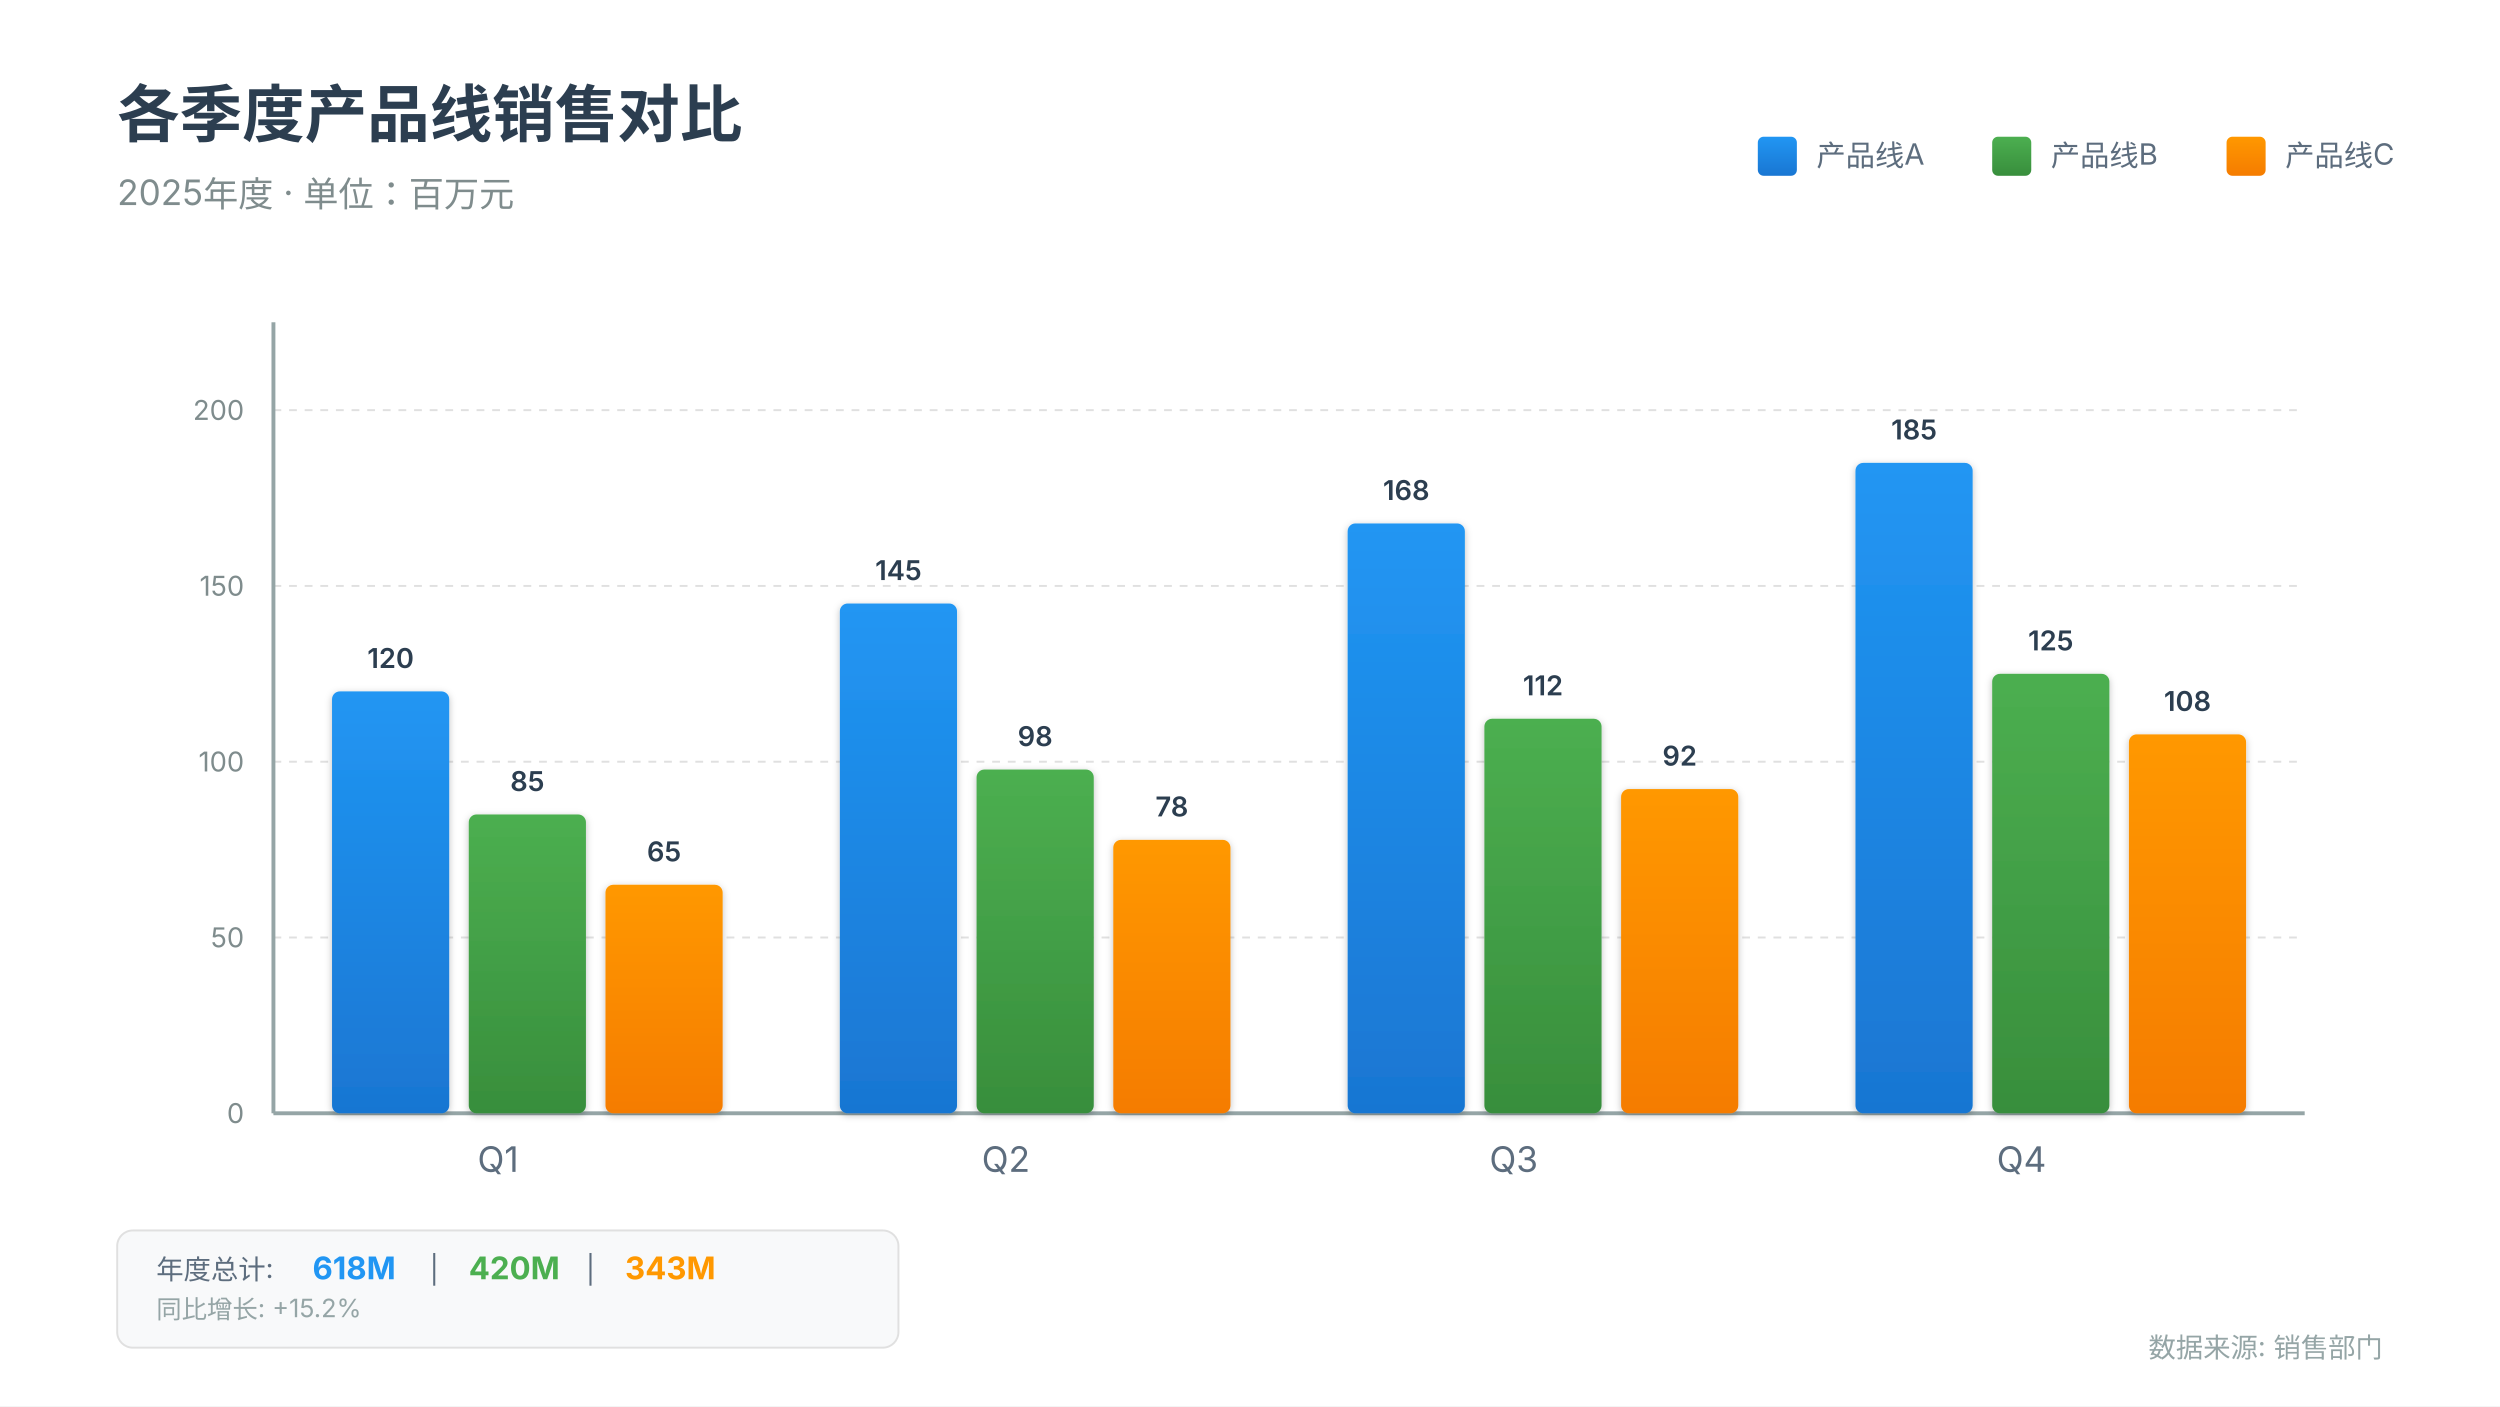
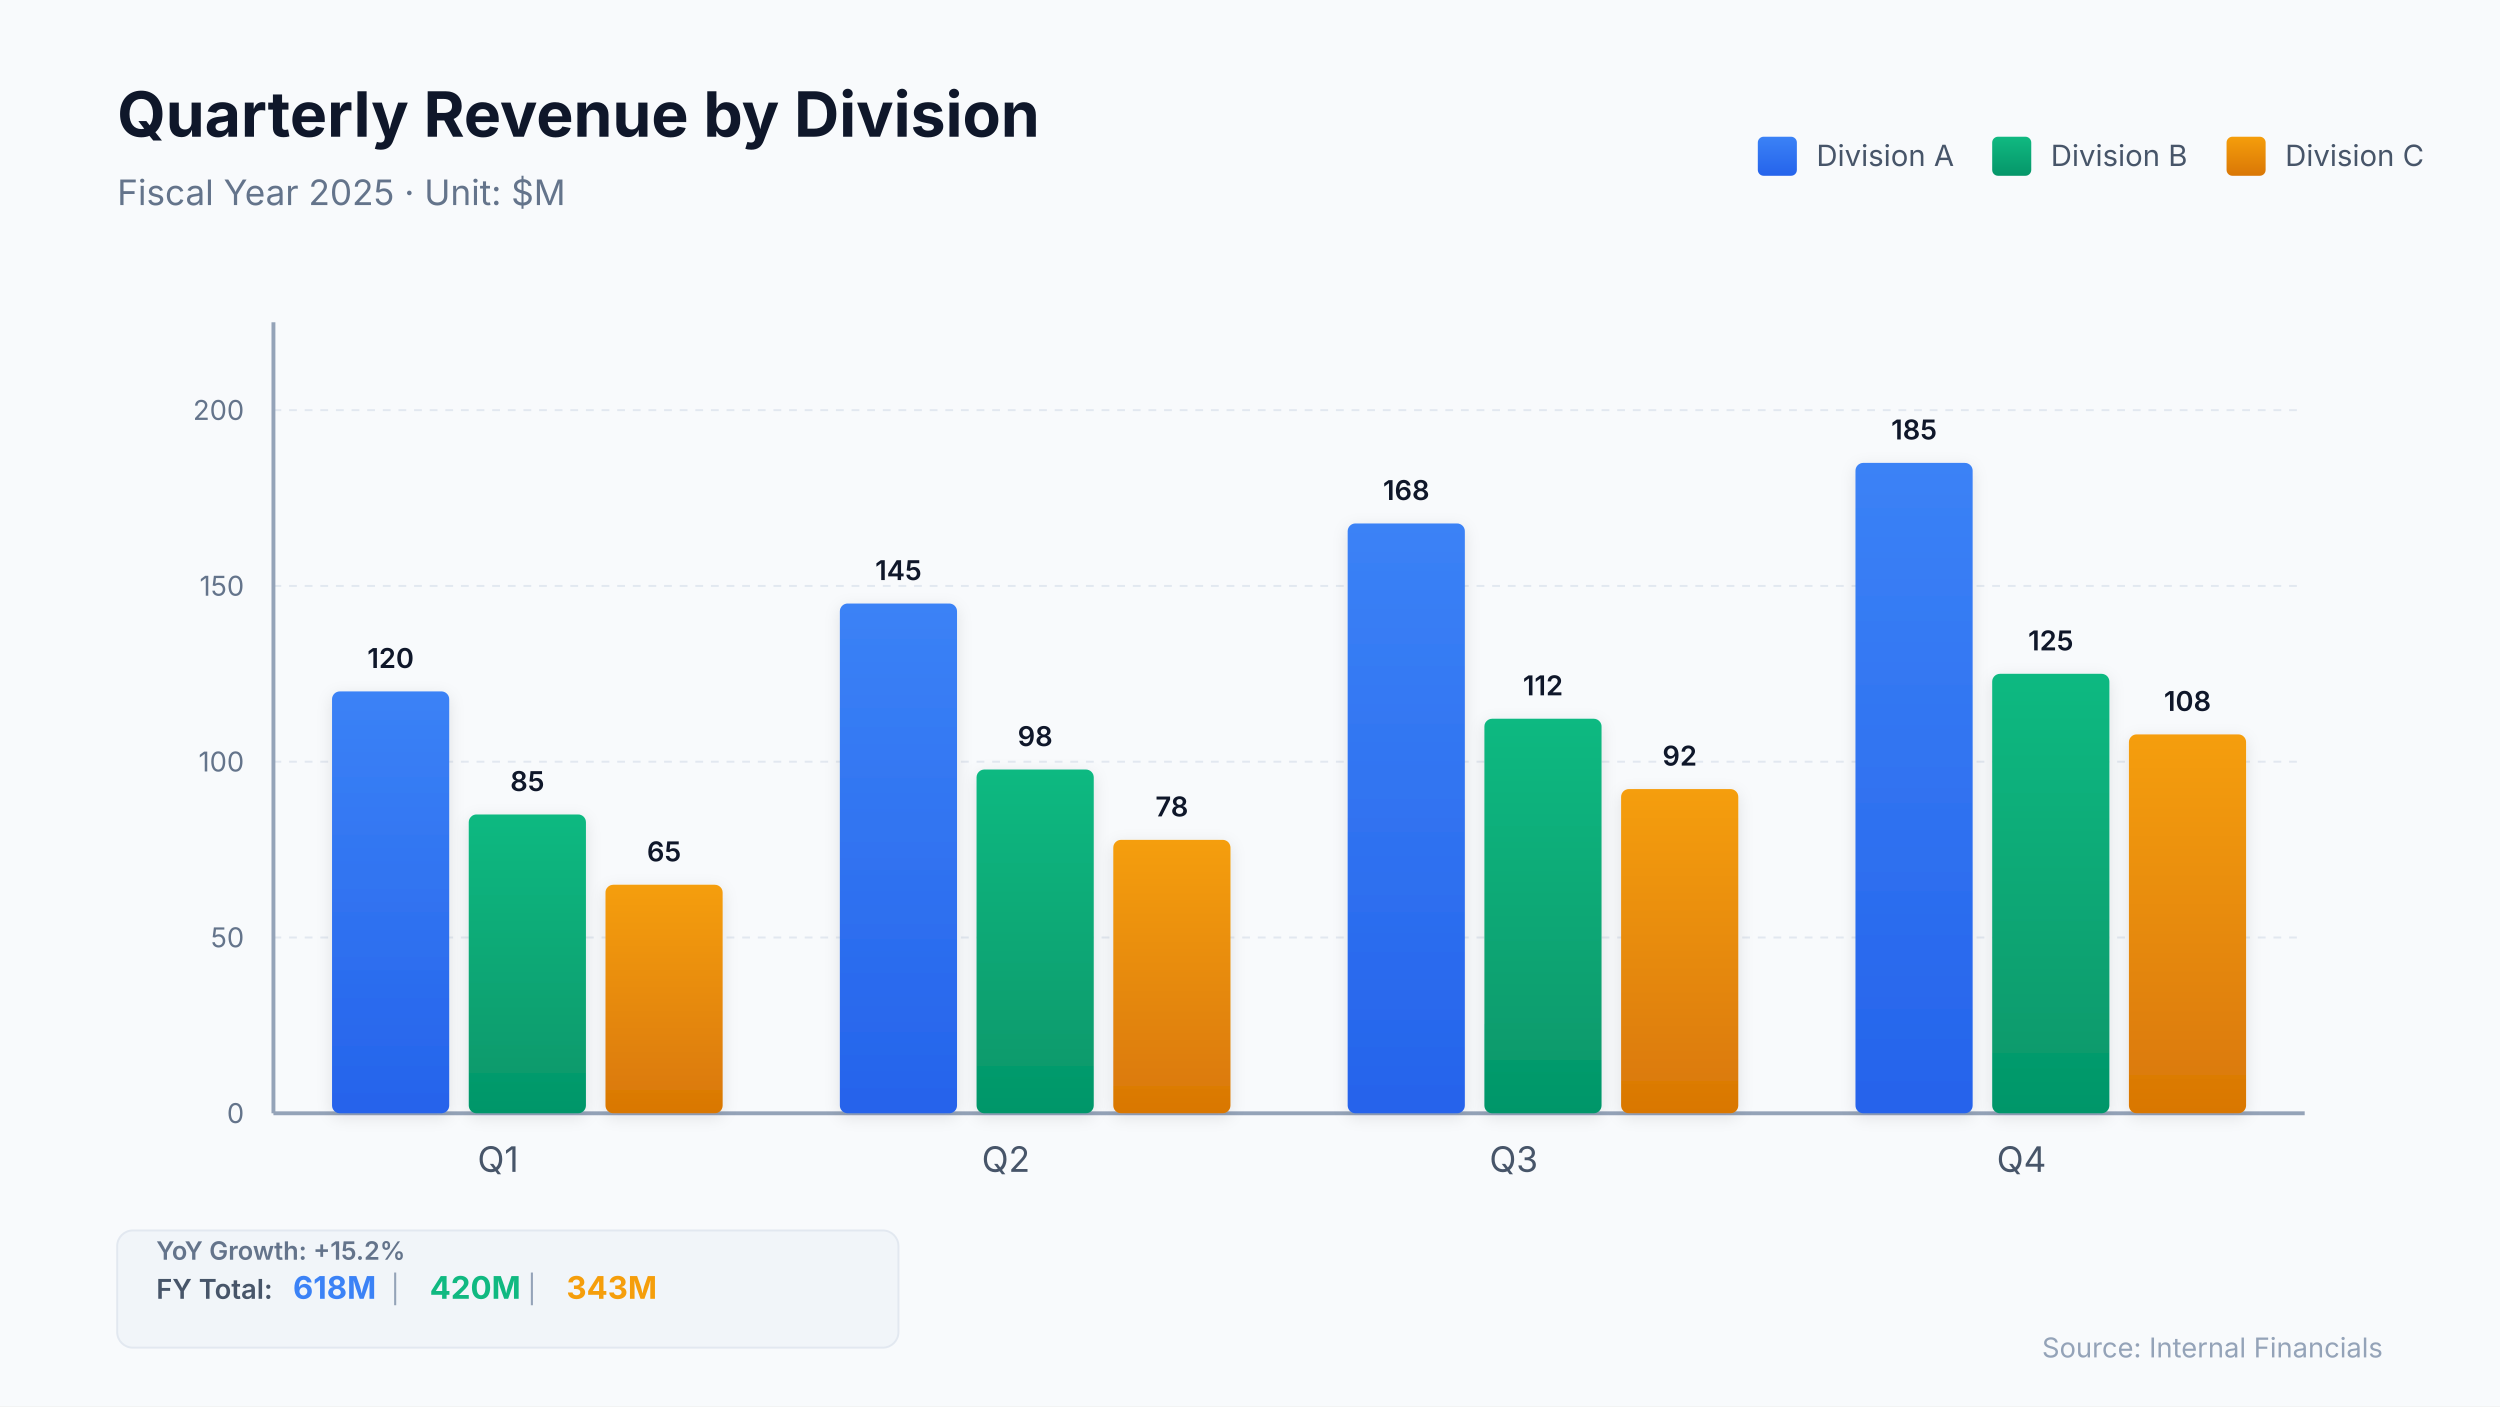
<svg xmlns="http://www.w3.org/2000/svg" viewBox="0 0 1280 720" width="1280" height="720">
  <defs>
    <linearGradient id="groupGrad1" x1="0%" y1="0%" x2="0%" y2="100%">
-       <stop offset="0%" style="stop-color:#2196F3;stop-opacity:1" />
-       <stop offset="100%" style="stop-color:#1976D2;stop-opacity:1" />
+       <stop offset="0%" style="stop-color:#3B82F6;stop-opacity:1" />
+       <stop offset="100%" style="stop-color:#2563EB;stop-opacity:1" />
    </linearGradient>
    <linearGradient id="groupGrad2" x1="0%" y1="0%" x2="0%" y2="100%">
-       <stop offset="0%" style="stop-color:#4CAF50;stop-opacity:1" />
-       <stop offset="100%" style="stop-color:#388E3C;stop-opacity:1" />
+       <stop offset="0%" style="stop-color:#10B981;stop-opacity:1" />
+       <stop offset="100%" style="stop-color:#059669;stop-opacity:1" />
    </linearGradient>
    <linearGradient id="groupGrad3" x1="0%" y1="0%" x2="0%" y2="100%">
-       <stop offset="0%" style="stop-color:#FF9800;stop-opacity:1" />
-       <stop offset="100%" style="stop-color:#F57C00;stop-opacity:1" />
+       <stop offset="0%" style="stop-color:#F59E0B;stop-opacity:1" />
+       <stop offset="100%" style="stop-color:#D97706;stop-opacity:1" />
    </linearGradient>
-     <filter id="groupShadow">
-       <feGaussianBlur in="SourceAlpha" stdDeviation="2" />
-       <feOffset dx="0" dy="1" />
-       <feComponentTransfer>
-         <feFuncA type="linear" slope="0.25" />
-       </feComponentTransfer>
+     <filter id="cardShadow" x="-15%" y="-15%" width="130%" height="130%">
+       <feGaussianBlur in="SourceAlpha" stdDeviation="4" />
+       <feOffset dx="0" dy="2" result="offsetblur" />
+       <feFlood flood-color="#0F172A" flood-opacity="0.1" result="shadowColor" />
+       <feComposite in="shadowColor" in2="offsetblur" operator="in" result="shadow" />
      <feMerge>
-         <feMergeNode />
+         <feMergeNode in="shadow" />
        <feMergeNode in="SourceGraphic" />
      </feMerge>
    </filter>
  </defs>
-   <rect width="1280" height="720" fill="#FFFFFF" />
-   <text x="60" y="70" font-family="-apple-system, BlinkMacSystemFont, 'Segoe UI', 'PingFang SC', 'Microsoft YaHei', sans-serif" font-size="32" font-weight="bold" fill="#2C3E50">
-     <tspan>各季度产品线销售对比</tspan>
+   <rect width="1280" height="720" fill="#F8FAFC" />
+   <text x="60" y="70" font-family="-apple-system, BlinkMacSystemFont, 'Segoe UI', sans-serif" font-size="32" font-weight="700" fill="#0F172A">
+     <tspan>Quarterly Revenue by Division</tspan>
  </text>
-   <text x="60" y="105" font-family="-apple-system, BlinkMacSystemFont, 'Segoe UI', 'PingFang SC', 'Microsoft YaHei', sans-serif" font-size="18" fill="#7F8C8D">
-     <tspan>2025年度 · 单位：百万元</tspan>
+   <text x="60" y="105" font-family="-apple-system, BlinkMacSystemFont, 'Segoe UI', sans-serif" font-size="18" fill="#64748B">
+     <tspan>Fiscal Year 2025 · Unit: $M</tspan>
  </text>
  <g id="legend" transform="translate(900, 70)">
    <rect x="0" y="0" width="20" height="20" rx="3" fill="url(#groupGrad1)" />
-     <text x="30" y="15" font-family="-apple-system, BlinkMacSystemFont, 'Segoe UI', 'PingFang SC', 'Microsoft YaHei', sans-serif" font-size="15" fill="#5D6D7E">
-       <tspan>产品线A</tspan>
+     <text x="30" y="15" font-family="-apple-system, BlinkMacSystemFont, 'Segoe UI', sans-serif" font-size="15" fill="#475569">
+       <tspan>Division A</tspan>
    </text>
    <rect x="120" y="0" width="20" height="20" rx="3" fill="url(#groupGrad2)" />
-     <text x="150" y="15" font-family="-apple-system, BlinkMacSystemFont, 'Segoe UI', 'PingFang SC', 'Microsoft YaHei', sans-serif" font-size="15" fill="#5D6D7E">
-       <tspan>产品线B</tspan>
+     <text x="150" y="15" font-family="-apple-system, BlinkMacSystemFont, 'Segoe UI', sans-serif" font-size="15" fill="#475569">
+       <tspan>Division B</tspan>
    </text>
    <rect x="240" y="0" width="20" height="20" rx="3" fill="url(#groupGrad3)" />
-     <text x="270" y="15" font-family="-apple-system, BlinkMacSystemFont, 'Segoe UI', 'PingFang SC', 'Microsoft YaHei', sans-serif" font-size="15" fill="#5D6D7E">
-       <tspan>产品线C</tspan>
+     <text x="270" y="15" font-family="-apple-system, BlinkMacSystemFont, 'Segoe UI', sans-serif" font-size="15" fill="#475569">
+       <tspan>Division C</tspan>
    </text>
  </g>
  <g id="chartArea">
-     <line x1="140" y1="570" x2="1180" y2="570" stroke="#E0E0E0" stroke-width="1" stroke-dasharray="4,4" />
-     <line x1="140" y1="480" x2="1180" y2="480" stroke="#E0E0E0" stroke-width="1" stroke-dasharray="4,4" />
-     <line x1="140" y1="390" x2="1180" y2="390" stroke="#E0E0E0" stroke-width="1" stroke-dasharray="4,4" />
-     <line x1="140" y1="300" x2="1180" y2="300" stroke="#E0E0E0" stroke-width="1" stroke-dasharray="4,4" />
-     <line x1="140" y1="210" x2="1180" y2="210" stroke="#E0E0E0" stroke-width="1" stroke-dasharray="4,4" />
-     <text x="125" y="575" font-family="-apple-system, BlinkMacSystemFont, 'Segoe UI', sans-serif" font-size="14" fill="#7F8C8D" text-anchor="end">
+     <line x1="140" y1="570" x2="1180" y2="570" stroke="#E2E8F0" stroke-width="1" stroke-dasharray="4,4" />
+     <line x1="140" y1="480" x2="1180" y2="480" stroke="#E2E8F0" stroke-width="1" stroke-dasharray="4,4" />
+     <line x1="140" y1="390" x2="1180" y2="390" stroke="#E2E8F0" stroke-width="1" stroke-dasharray="4,4" />
+     <line x1="140" y1="300" x2="1180" y2="300" stroke="#E2E8F0" stroke-width="1" stroke-dasharray="4,4" />
+     <line x1="140" y1="210" x2="1180" y2="210" stroke="#E2E8F0" stroke-width="1" stroke-dasharray="4,4" />
+     <text x="125" y="575" font-family="-apple-system, BlinkMacSystemFont, 'Segoe UI', sans-serif" font-size="14" fill="#64748B" text-anchor="end">
      <tspan>0</tspan>
    </text>
-     <text x="125" y="485" font-family="-apple-system, BlinkMacSystemFont, 'Segoe UI', sans-serif" font-size="14" fill="#7F8C8D" text-anchor="end">
+     <text x="125" y="485" font-family="-apple-system, BlinkMacSystemFont, 'Segoe UI', sans-serif" font-size="14" fill="#64748B" text-anchor="end">
      <tspan>50</tspan>
    </text>
-     <text x="125" y="395" font-family="-apple-system, BlinkMacSystemFont, 'Segoe UI', sans-serif" font-size="14" fill="#7F8C8D" text-anchor="end">
+     <text x="125" y="395" font-family="-apple-system, BlinkMacSystemFont, 'Segoe UI', sans-serif" font-size="14" fill="#64748B" text-anchor="end">
      <tspan>100</tspan>
    </text>
-     <text x="125" y="305" font-family="-apple-system, BlinkMacSystemFont, 'Segoe UI', sans-serif" font-size="14" fill="#7F8C8D" text-anchor="end">
+     <text x="125" y="305" font-family="-apple-system, BlinkMacSystemFont, 'Segoe UI', sans-serif" font-size="14" fill="#64748B" text-anchor="end">
      <tspan>150</tspan>
    </text>
-     <text x="125" y="215" font-family="-apple-system, BlinkMacSystemFont, 'Segoe UI', sans-serif" font-size="14" fill="#7F8C8D" text-anchor="end">
+     <text x="125" y="215" font-family="-apple-system, BlinkMacSystemFont, 'Segoe UI', sans-serif" font-size="14" fill="#64748B" text-anchor="end">
      <tspan>200</tspan>
    </text>
-     <line x1="140" y1="165" x2="140" y2="570" stroke="#95A5A6" stroke-width="2" />
-     <line x1="140" y1="570" x2="1180" y2="570" stroke="#95A5A6" stroke-width="2" />
-     <rect x="170" y="354" width="60" height="216" rx="4" fill="url(#groupGrad1)" filter="url(#groupShadow)" />
-     <text x="200" y="342" font-family="-apple-system, BlinkMacSystemFont, 'Segoe UI', sans-serif" font-size="14" font-weight="600" fill="#2C3E50" text-anchor="middle">
+     <line x1="140" y1="165" x2="140" y2="570" stroke="#94A3B8" stroke-width="2" />
+     <line x1="140" y1="570" x2="1180" y2="570" stroke="#94A3B8" stroke-width="2" />
+     <rect x="170" y="354" width="60" height="216" rx="4" fill="url(#groupGrad1)" filter="url(#cardShadow)" />
+     <text x="200" y="342" font-family="-apple-system, BlinkMacSystemFont, 'Segoe UI', sans-serif" font-size="14" font-weight="600" fill="#0F172A" text-anchor="middle">
      <tspan>120</tspan>
    </text>
-     <rect x="240" y="417" width="60" height="153" rx="4" fill="url(#groupGrad2)" filter="url(#groupShadow)" />
-     <text x="270" y="405" font-family="-apple-system, BlinkMacSystemFont, 'Segoe UI', sans-serif" font-size="14" font-weight="600" fill="#2C3E50" text-anchor="middle">
+     <rect x="240" y="417" width="60" height="153" rx="4" fill="url(#groupGrad2)" filter="url(#cardShadow)" />
+     <text x="270" y="405" font-family="-apple-system, BlinkMacSystemFont, 'Segoe UI', sans-serif" font-size="14" font-weight="600" fill="#0F172A" text-anchor="middle">
      <tspan>85</tspan>
    </text>
-     <rect x="310" y="453" width="60" height="117" rx="4" fill="url(#groupGrad3)" filter="url(#groupShadow)" />
-     <text x="340" y="441" font-family="-apple-system, BlinkMacSystemFont, 'Segoe UI', sans-serif" font-size="14" font-weight="600" fill="#2C3E50" text-anchor="middle">
+     <rect x="310" y="453" width="60" height="117" rx="4" fill="url(#groupGrad3)" filter="url(#cardShadow)" />
+     <text x="340" y="441" font-family="-apple-system, BlinkMacSystemFont, 'Segoe UI', sans-serif" font-size="14" font-weight="600" fill="#0F172A" text-anchor="middle">
      <tspan>65</tspan>
    </text>
-     <text x="255" y="600" font-family="-apple-system, BlinkMacSystemFont, 'Segoe UI', 'PingFang SC', 'Microsoft YaHei', sans-serif" font-size="18" fill="#5D6D7E" text-anchor="middle">
+     <text x="255" y="600" font-family="-apple-system, BlinkMacSystemFont, 'Segoe UI', sans-serif" font-size="18" fill="#475569" text-anchor="middle">
      <tspan>Q1</tspan>
    </text>
-     <rect x="430" y="309" width="60" height="261" rx="4" fill="url(#groupGrad1)" filter="url(#groupShadow)" />
-     <text x="460" y="297" font-family="-apple-system, BlinkMacSystemFont, 'Segoe UI', sans-serif" font-size="14" font-weight="600" fill="#2C3E50" text-anchor="middle">
+     <rect x="430" y="309" width="60" height="261" rx="4" fill="url(#groupGrad1)" filter="url(#cardShadow)" />
+     <text x="460" y="297" font-family="-apple-system, BlinkMacSystemFont, 'Segoe UI', sans-serif" font-size="14" font-weight="600" fill="#0F172A" text-anchor="middle">
      <tspan>145</tspan>
    </text>
-     <rect x="500" y="394" width="60" height="176" rx="4" fill="url(#groupGrad2)" filter="url(#groupShadow)" />
-     <text x="530" y="382" font-family="-apple-system, BlinkMacSystemFont, 'Segoe UI', sans-serif" font-size="14" font-weight="600" fill="#2C3E50" text-anchor="middle">
+     <rect x="500" y="394" width="60" height="176" rx="4" fill="url(#groupGrad2)" filter="url(#cardShadow)" />
+     <text x="530" y="382" font-family="-apple-system, BlinkMacSystemFont, 'Segoe UI', sans-serif" font-size="14" font-weight="600" fill="#0F172A" text-anchor="middle">
      <tspan>98</tspan>
    </text>
-     <rect x="570" y="430" width="60" height="140" rx="4" fill="url(#groupGrad3)" filter="url(#groupShadow)" />
-     <text x="600" y="418" font-family="-apple-system, BlinkMacSystemFont, 'Segoe UI', sans-serif" font-size="14" font-weight="600" fill="#2C3E50" text-anchor="middle">
+     <rect x="570" y="430" width="60" height="140" rx="4" fill="url(#groupGrad3)" filter="url(#cardShadow)" />
+     <text x="600" y="418" font-family="-apple-system, BlinkMacSystemFont, 'Segoe UI', sans-serif" font-size="14" font-weight="600" fill="#0F172A" text-anchor="middle">
      <tspan>78</tspan>
    </text>
-     <text x="515" y="600" font-family="-apple-system, BlinkMacSystemFont, 'Segoe UI', 'PingFang SC', 'Microsoft YaHei', sans-serif" font-size="18" fill="#5D6D7E" text-anchor="middle">
+     <text x="515" y="600" font-family="-apple-system, BlinkMacSystemFont, 'Segoe UI', sans-serif" font-size="18" fill="#475569" text-anchor="middle">
      <tspan>Q2</tspan>
    </text>
-     <rect x="690" y="268" width="60" height="302" rx="4" fill="url(#groupGrad1)" filter="url(#groupShadow)" />
-     <text x="720" y="256" font-family="-apple-system, BlinkMacSystemFont, 'Segoe UI', sans-serif" font-size="14" font-weight="600" fill="#2C3E50" text-anchor="middle">
+     <rect x="690" y="268" width="60" height="302" rx="4" fill="url(#groupGrad1)" filter="url(#cardShadow)" />
+     <text x="720" y="256" font-family="-apple-system, BlinkMacSystemFont, 'Segoe UI', sans-serif" font-size="14" font-weight="600" fill="#0F172A" text-anchor="middle">
      <tspan>168</tspan>
    </text>
-     <rect x="760" y="368" width="60" height="202" rx="4" fill="url(#groupGrad2)" filter="url(#groupShadow)" />
-     <text x="790" y="356" font-family="-apple-system, BlinkMacSystemFont, 'Segoe UI', sans-serif" font-size="14" font-weight="600" fill="#2C3E50" text-anchor="middle">
+     <rect x="760" y="368" width="60" height="202" rx="4" fill="url(#groupGrad2)" filter="url(#cardShadow)" />
+     <text x="790" y="356" font-family="-apple-system, BlinkMacSystemFont, 'Segoe UI', sans-serif" font-size="14" font-weight="600" fill="#0F172A" text-anchor="middle">
      <tspan>112</tspan>
    </text>
-     <rect x="830" y="404" width="60" height="166" rx="4" fill="url(#groupGrad3)" filter="url(#groupShadow)" />
-     <text x="860" y="392" font-family="-apple-system, BlinkMacSystemFont, 'Segoe UI', sans-serif" font-size="14" font-weight="600" fill="#2C3E50" text-anchor="middle">
+     <rect x="830" y="404" width="60" height="166" rx="4" fill="url(#groupGrad3)" filter="url(#cardShadow)" />
+     <text x="860" y="392" font-family="-apple-system, BlinkMacSystemFont, 'Segoe UI', sans-serif" font-size="14" font-weight="600" fill="#0F172A" text-anchor="middle">
      <tspan>92</tspan>
    </text>
-     <text x="775" y="600" font-family="-apple-system, BlinkMacSystemFont, 'Segoe UI', 'PingFang SC', 'Microsoft YaHei', sans-serif" font-size="18" fill="#5D6D7E" text-anchor="middle">
+     <text x="775" y="600" font-family="-apple-system, BlinkMacSystemFont, 'Segoe UI', sans-serif" font-size="18" fill="#475569" text-anchor="middle">
      <tspan>Q3</tspan>
    </text>
-     <rect x="950" y="237" width="60" height="333" rx="4" fill="url(#groupGrad1)" filter="url(#groupShadow)" />
-     <text x="980" y="225" font-family="-apple-system, BlinkMacSystemFont, 'Segoe UI', sans-serif" font-size="14" font-weight="600" fill="#2C3E50" text-anchor="middle">
+     <rect x="950" y="237" width="60" height="333" rx="4" fill="url(#groupGrad1)" filter="url(#cardShadow)" />
+     <text x="980" y="225" font-family="-apple-system, BlinkMacSystemFont, 'Segoe UI', sans-serif" font-size="14" font-weight="600" fill="#0F172A" text-anchor="middle">
      <tspan>185</tspan>
    </text>
-     <rect x="1020" y="345" width="60" height="225" rx="4" fill="url(#groupGrad2)" filter="url(#groupShadow)" />
-     <text x="1050" y="333" font-family="-apple-system, BlinkMacSystemFont, 'Segoe UI', sans-serif" font-size="14" font-weight="600" fill="#2C3E50" text-anchor="middle">
+     <rect x="1020" y="345" width="60" height="225" rx="4" fill="url(#groupGrad2)" filter="url(#cardShadow)" />
+     <text x="1050" y="333" font-family="-apple-system, BlinkMacSystemFont, 'Segoe UI', sans-serif" font-size="14" font-weight="600" fill="#0F172A" text-anchor="middle">
      <tspan>125</tspan>
    </text>
-     <rect x="1090" y="376" width="60" height="194" rx="4" fill="url(#groupGrad3)" filter="url(#groupShadow)" />
-     <text x="1120" y="364" font-family="-apple-system, BlinkMacSystemFont, 'Segoe UI', sans-serif" font-size="14" font-weight="600" fill="#2C3E50" text-anchor="middle">
+     <rect x="1090" y="376" width="60" height="194" rx="4" fill="url(#groupGrad3)" filter="url(#cardShadow)" />
+     <text x="1120" y="364" font-family="-apple-system, BlinkMacSystemFont, 'Segoe UI', sans-serif" font-size="14" font-weight="600" fill="#0F172A" text-anchor="middle">
      <tspan>108</tspan>
    </text>
-     <text x="1035" y="600" font-family="-apple-system, BlinkMacSystemFont, 'Segoe UI', 'PingFang SC', 'Microsoft YaHei', sans-serif" font-size="18" fill="#5D6D7E" text-anchor="middle">
+     <text x="1035" y="600" font-family="-apple-system, BlinkMacSystemFont, 'Segoe UI', sans-serif" font-size="18" fill="#475569" text-anchor="middle">
      <tspan>Q4</tspan>
    </text>
  </g>
  <g id="summaryCard">
-     <rect x="60" y="630" width="400" height="60" rx="8" fill="#F8F9FA" stroke="#E0E0E0" stroke-width="1" />
-     <text x="80" y="655" font-family="-apple-system, BlinkMacSystemFont, 'Segoe UI', 'PingFang SC', 'Microsoft YaHei', sans-serif" font-size="14" fill="#5D6D7E">
-       <tspan>年度总计:</tspan>
+     <rect x="60" y="630" width="400" height="60" rx="8" fill="#F1F5F9" stroke="#E2E8F0" stroke-width="1" />
+     <text x="80" y="665" font-family="-apple-system, BlinkMacSystemFont, 'Segoe UI', sans-serif" font-size="14" font-weight="600" fill="#475569">
+       <tspan>FY Total:</tspan>
    </text>
-     <text x="160" y="655" font-family="-apple-system, BlinkMacSystemFont, 'Segoe UI', sans-serif" font-size="16" font-weight="bold" fill="#2196F3">
+     <text x="150" y="665" font-family="-apple-system, BlinkMacSystemFont, 'Segoe UI', sans-serif" font-size="16" font-weight="700" fill="#3B82F6">
      <tspan>618M</tspan>
    </text>
-     <text x="220" y="655" font-family="-apple-system, BlinkMacSystemFont, 'Segoe UI', 'PingFang SC', 'Microsoft YaHei', sans-serif" font-size="14" fill="#5D6D7E">
+     <text x="200" y="665" font-family="-apple-system, BlinkMacSystemFont, 'Segoe UI', sans-serif" font-size="14" fill="#94A3B8">
      <tspan>|</tspan>
    </text>
-     <text x="240" y="655" font-family="-apple-system, BlinkMacSystemFont, 'Segoe UI', sans-serif" font-size="16" font-weight="bold" fill="#4CAF50">
+     <text x="220" y="665" font-family="-apple-system, BlinkMacSystemFont, 'Segoe UI', sans-serif" font-size="16" font-weight="700" fill="#10B981">
      <tspan>420M</tspan>
    </text>
-     <text x="300" y="655" font-family="-apple-system, BlinkMacSystemFont, 'Segoe UI', 'PingFang SC', 'Microsoft YaHei', sans-serif" font-size="14" fill="#5D6D7E">
+     <text x="270" y="665" font-family="-apple-system, BlinkMacSystemFont, 'Segoe UI', sans-serif" font-size="14" fill="#94A3B8">
      <tspan>|</tspan>
    </text>
-     <text x="320" y="655" font-family="-apple-system, BlinkMacSystemFont, 'Segoe UI', sans-serif" font-size="16" font-weight="bold" fill="#FF9800">
+     <text x="290" y="665" font-family="-apple-system, BlinkMacSystemFont, 'Segoe UI', sans-serif" font-size="16" font-weight="700" fill="#F59E0B">
      <tspan>343M</tspan>
    </text>
-     <text x="80" y="675" font-family="-apple-system, BlinkMacSystemFont, 'Segoe UI', 'PingFang SC', 'Microsoft YaHei', sans-serif" font-size="13" fill="#95A5A6">
-       <tspan>同比增长: +15.2%</tspan>
+     <text x="80" y="645" font-family="-apple-system, BlinkMacSystemFont, 'Segoe UI', sans-serif" font-size="13" font-weight="600" fill="#64748B">
+       <tspan>YoY Growth: +15.2%</tspan>
    </text>
  </g>
-   <text x="1220" y="695" font-family="-apple-system, BlinkMacSystemFont, 'Segoe UI', 'PingFang SC', 'Microsoft YaHei', sans-serif" font-size="14" fill="#95A5A6" text-anchor="end">
-     <tspan>数据来源: 销售部门</tspan>
+   <text x="1220" y="695" font-family="-apple-system, BlinkMacSystemFont, 'Segoe UI', sans-serif" font-size="14" fill="#94A3B8" text-anchor="end">
+     <tspan>Source: Internal Financials</tspan>
  </text>
</svg>
